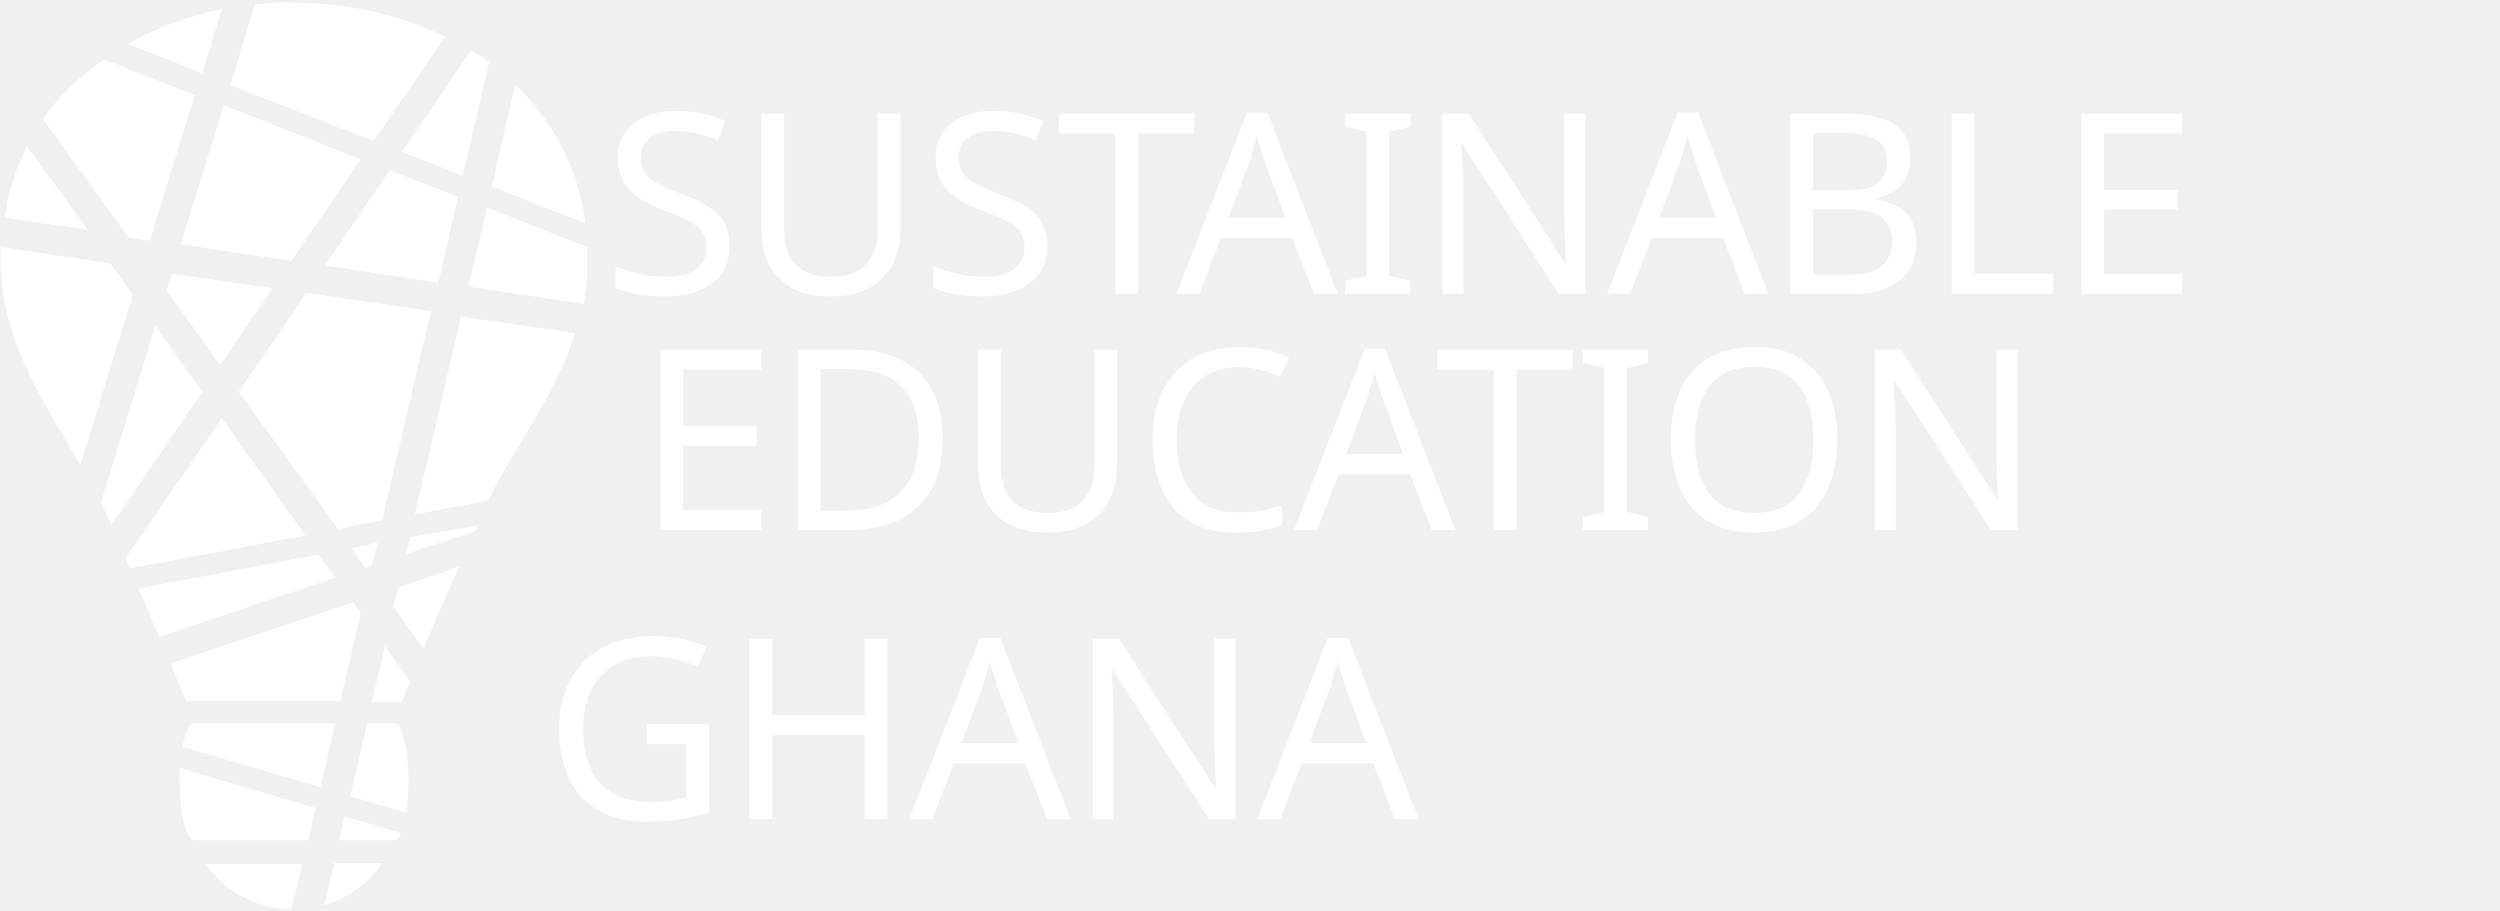
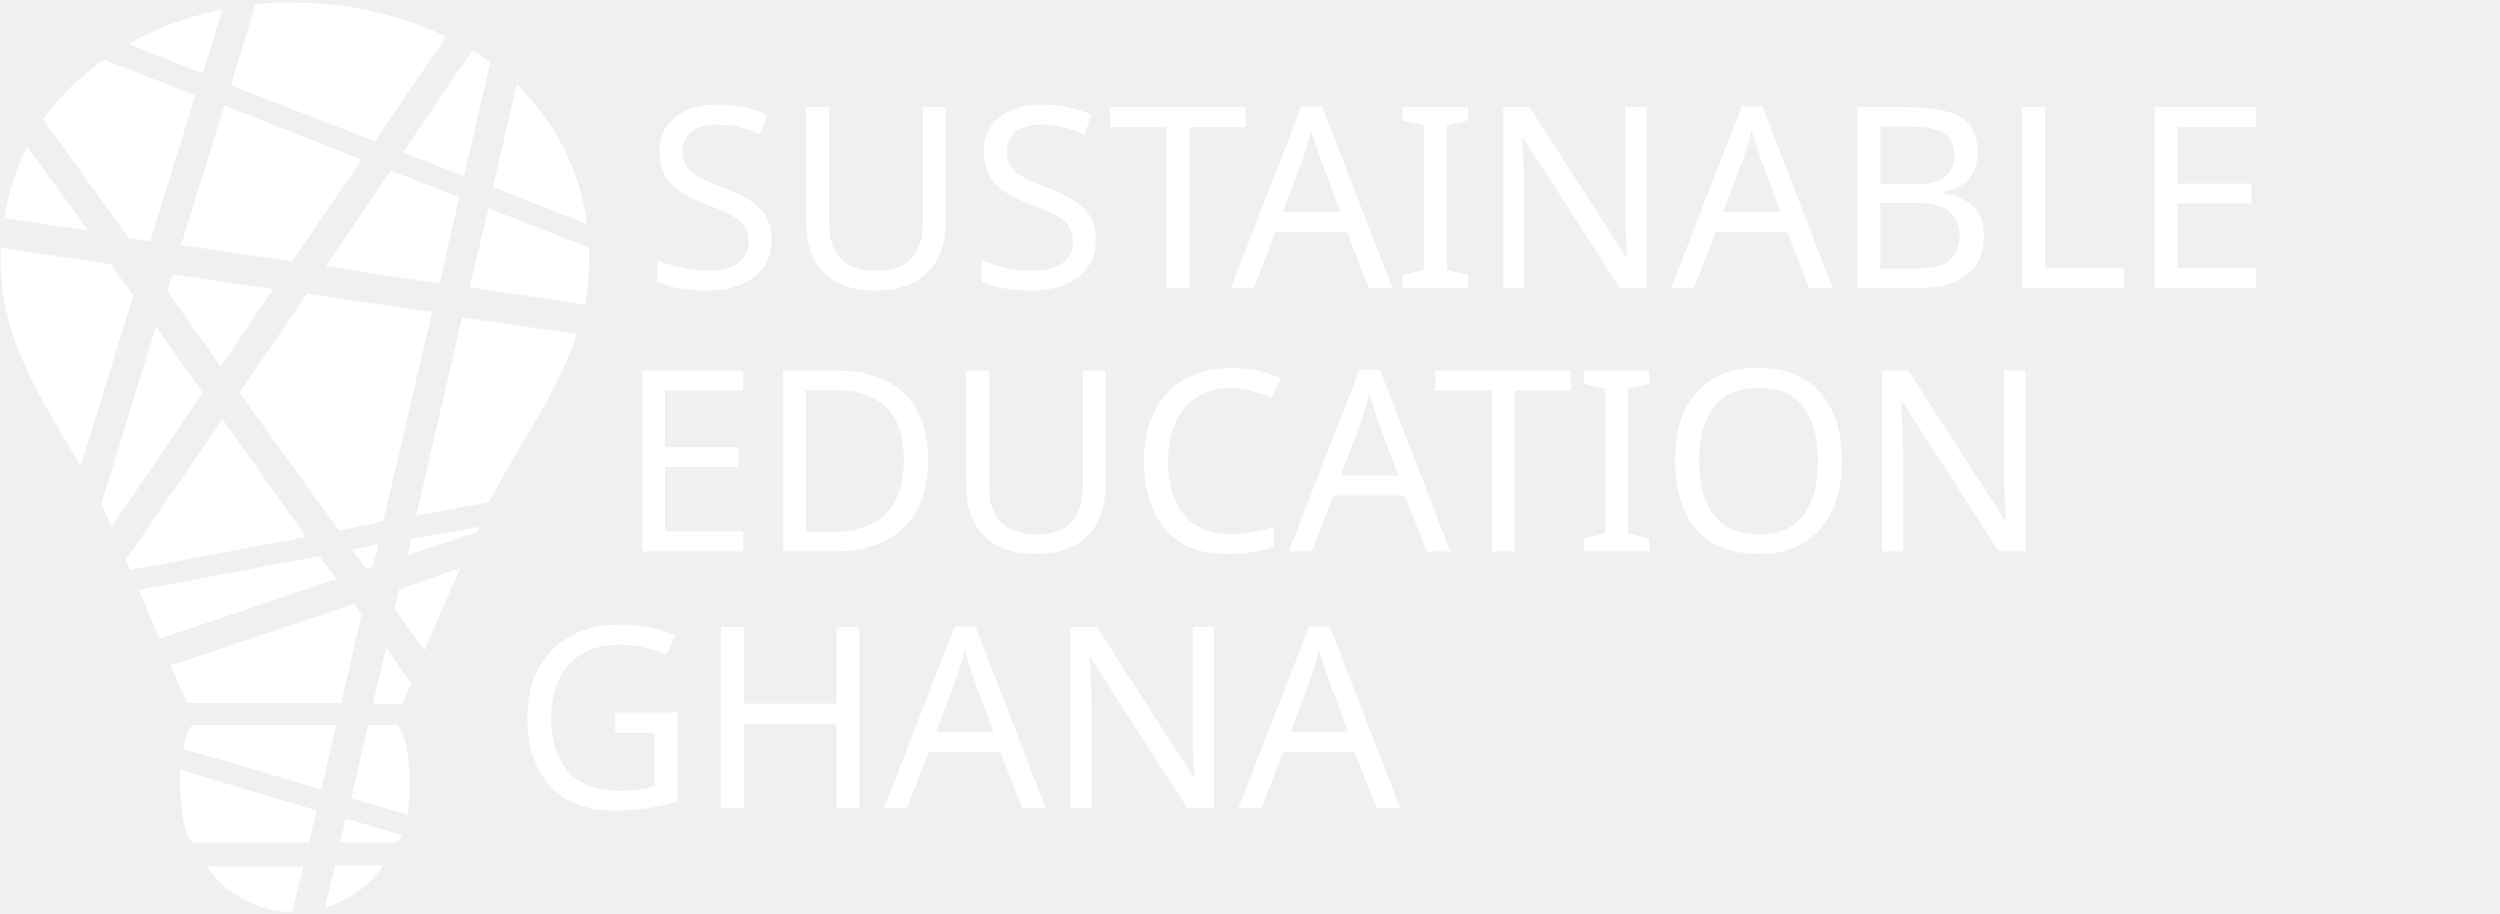
- <svg xmlns="http://www.w3.org/2000/svg" width="376px" height="137px" viewBox="0 0 376 137" version="1.1">
+ <svg xmlns="http://www.w3.org/2000/svg" width="375px" height="137px" viewBox="0 0 375 137" version="1.1">
  <defs />
-   <g id="single-page" stroke="none" stroke-width="1" fill="none" fill-rule="evenodd">
-     <g id="Group-5" transform="translate(-1, 0)" fill="#FFFFFF">
-       <g id="Group" transform="translate(0.84806, 0)">
-         <polygon id="Shape" points="27.329 36.753 43.96 39.231 54.389 23.952 33.812 15.83" />
-         <g transform="translate(14.50335, 48.17831)" id="Shape">
-           <path d="M47.356,32.624 L46.792,35.101 L57.221,31.66 C57.362,31.385 57.503,31.109 57.644,30.834 L47.356,32.624 L47.356,32.624 Z" />
-           <path d="M1.973,29.871 C2.114,30.146 2.255,30.559 2.396,30.834 L16.067,10.737 L9.02,0.826 L0.846,27.393 C1.268,28.219 1.55,29.045 1.973,29.871" />
-           <path d="M36.785,57.401 L39.886,44.049 L38.758,42.397 L11.275,51.62 C12.685,55.061 13.671,57.263 13.671,57.263 L36.785,57.263 L36.785,57.401 Z" />
-         </g>
-         <polygon id="Shape" points="41.141 43.36 26.06 41.158 25.215 43.636 33.248 54.923" />
-         <g transform="translate(18.73154, 46.80179)" id="Shape">
-           <path d="M43.832,30.559 L54.825,28.494 C58.913,20.235 64.973,12.526 67.933,3.304 L50.738,0.826 L43.832,30.559 L43.832,30.559 Z" />
-           <path d="M43.128,55.749 L39.322,50.381 L37.349,58.778 L41.859,58.778 C41.718,58.778 42.282,57.676 43.128,55.749" />
-           <path d="M0.987,38.68 L27.342,33.725 L14.799,16.105 L0.282,37.166 C0.564,37.717 0.705,38.13 0.987,38.68" />
-         </g>
-         <polygon id="Shape" points="66.087 42.535 69.047 29.595 58.758 25.603 49.034 39.919" />
-         <path d="M19.436,35.652 L22.678,36.203 L29.443,14.316 L15.772,8.947 C12.248,11.425 9.007,14.453 6.611,17.895 L19.436,35.652 L19.436,35.652 Z" id="Shape" />
-         <polygon id="Shape" points="52.98 82.454 55.094 85.344 56.081 84.931 56.926 81.628" />
-         <polygon id="Shape" points="46.215 44.049 36.067 58.915 51.007 79.563 57.631 78.187 64.96 46.802" />
-         <g transform="translate(0, 0)" id="Shape">
-           <path d="M48.047,83.417 L20.987,88.51 C22.114,90.988 23.101,93.466 24.087,95.806 L50.584,86.859 L48.047,83.417 L48.047,83.417 Z" />
-           <path d="M69.752,26.429 L73.698,9.36 C72.852,8.672 72.007,8.121 71.02,7.571 L60.591,22.85 L69.752,26.429 L69.752,26.429 Z" />
-           <path d="M47.624,121.547 L27.188,115.49 L27.188,117.555 C27.188,122.373 28.174,126.365 29.302,126.365 L46.497,126.365 L47.624,121.547 L47.624,121.547 Z" />
-           <path d="M4.215,22.024 C2.523,25.328 1.396,28.907 0.832,32.761 L13.376,34.551 L4.215,22.024 L4.215,22.024 Z" />
-           <path d="M45.651,129.944 L31.134,129.944 C33.812,133.936 38.604,136.689 43.96,136.826 L45.651,129.944 L45.651,129.944 Z" />
-           <path d="M70.597,43.085 L87.933,45.701 C88.215,44.049 88.497,42.259 88.497,40.47 L88.497,37.166 L73.416,31.247 L70.597,43.085 L70.597,43.085 Z" />
-           <path d="M48.893,136.138 C52.557,135.037 55.658,132.834 57.631,129.806 L50.443,129.806 L48.893,136.138 L48.893,136.138 Z" />
-           <path d="M51.993,122.786 L51.148,126.365 L59.463,126.365 C59.886,126.365 60.168,125.952 60.45,125.264 L51.993,122.786 L51.993,122.786 Z" />
-           <path d="M12.248,69.927 L20.141,44.324 L16.758,39.644 L0.268,37.166 L0.268,40.332 C0.691,51.895 7.034,60.842 12.248,69.927" />
-           <path d="M61.577,117.555 C61.577,112.6 60.591,108.745 59.463,108.745 L55.376,108.745 L52.839,119.758 L61.295,122.235 C61.436,120.859 61.577,119.207 61.577,117.555" />
-           <path d="M50.584,108.745 L29.302,108.745 C28.597,108.745 28.034,110.122 27.611,112.324 L48.329,118.381 L50.584,108.745 L50.584,108.745 Z" />
-           <path d="M30.57,11.012 L33.53,1.377 C28.456,2.478 23.664,4.13 19.436,6.607 L30.57,11.012 L30.57,11.012 Z" />
-           <path d="M60.027,88.373 L59.322,91.263 L63.832,97.595 C65.383,93.879 67.356,89.336 69.188,85.207 L60.027,88.373 L60.027,88.373 Z" />
-           <path d="M38.463,0.688 L34.799,12.802 L56.362,21.198 L67.074,5.506 C60.168,2.202 52.275,0.413 44.383,0.413 C42.409,0.275 40.436,0.413 38.463,0.688" />
-           <path d="M77.644,12.664 L74.121,28.081 L88.215,33.587 C87.087,25.053 83.141,18.032 77.644,12.664" />
+   <g id="Page-1" stroke="none" stroke-width="1" fill="none" fill-rule="evenodd">
+     <g id="seg-text" transform="translate(-1, 0)" fill="#FFFFFF">
+       <g id="single-page">
+         <g id="Group-5">
+           <g id="Group" transform="translate(0.84806, 0)">
+             <polygon id="Shape" points="27.329 36.753 43.96 39.231 54.389 23.952 33.812 15.83" />
+             <g id="Shape" transform="translate(14.50335, 48.17831)">
+               <path d="M47.356,32.624 L46.792,35.101 L57.221,31.66 C57.362,31.385 57.503,31.109 57.644,30.834 L47.356,32.624 L47.356,32.624 Z" />
+               <path d="M1.973,29.871 C2.114,30.146 2.255,30.559 2.396,30.834 L16.067,10.737 L9.02,0.826 L0.846,27.393 C1.268,28.219 1.55,29.045 1.973,29.871" />
+               <path d="M36.785,57.401 L39.886,44.049 L38.758,42.397 L11.275,51.62 C12.685,55.061 13.671,57.263 13.671,57.263 L36.785,57.263 L36.785,57.401 Z" />
+             </g>
+             <polygon id="Shape" points="41.141 43.36 26.06 41.158 25.215 43.636 33.248 54.923" />
+             <g id="Shape" transform="translate(18.73154, 46.80179)">
+               <path d="M43.832,30.559 L54.825,28.494 C58.913,20.235 64.973,12.526 67.933,3.304 L50.738,0.826 L43.832,30.559 L43.832,30.559 Z" />
+               <path d="M43.128,55.749 L39.322,50.381 L37.349,58.778 L41.859,58.778 C41.718,58.778 42.282,57.676 43.128,55.749" />
+               <path d="M0.987,38.68 L27.342,33.725 L14.799,16.105 L0.282,37.166 C0.564,37.717 0.705,38.13 0.987,38.68" />
+             </g>
+             <polygon id="Shape" points="66.087 42.535 69.047 29.595 58.758 25.603 49.034 39.919" />
+             <path d="M19.436,35.652 L22.678,36.203 L29.443,14.316 L15.772,8.947 C12.248,11.425 9.007,14.453 6.611,17.895 L19.436,35.652 L19.436,35.652 Z" id="Shape" />
+             <polygon id="Shape" points="52.98 82.454 55.094 85.344 56.081 84.931 56.926 81.628" />
+             <polygon id="Shape" points="46.215 44.049 36.067 58.915 51.007 79.563 57.631 78.187 64.96 46.802" />
+             <g id="Shape">
+               <path d="M48.047,83.417 L20.987,88.51 C22.114,90.988 23.101,93.466 24.087,95.806 L50.584,86.859 L48.047,83.417 L48.047,83.417 Z" />
+               <path d="M69.752,26.429 L73.698,9.36 C72.852,8.672 72.007,8.121 71.02,7.571 L60.591,22.85 L69.752,26.429 L69.752,26.429 Z" />
+               <path d="M47.624,121.547 L27.188,115.49 L27.188,117.555 C27.188,122.373 28.174,126.365 29.302,126.365 L46.497,126.365 L47.624,121.547 L47.624,121.547 Z" />
+               <path d="M4.215,22.024 C2.523,25.328 1.396,28.907 0.832,32.761 L13.376,34.551 L4.215,22.024 L4.215,22.024 Z" />
+               <path d="M45.651,129.944 L31.134,129.944 C33.812,133.936 38.604,136.689 43.96,136.826 L45.651,129.944 L45.651,129.944 Z" />
+               <path d="M70.597,43.085 L87.933,45.701 C88.215,44.049 88.497,42.259 88.497,40.47 L88.497,37.166 L73.416,31.247 L70.597,43.085 L70.597,43.085 Z" />
+               <path d="M48.893,136.138 C52.557,135.037 55.658,132.834 57.631,129.806 L50.443,129.806 L48.893,136.138 L48.893,136.138 Z" />
+               <path d="M51.993,122.786 L51.148,126.365 L59.463,126.365 C59.886,126.365 60.168,125.952 60.45,125.264 L51.993,122.786 L51.993,122.786 Z" />
+               <path d="M12.248,69.927 L20.141,44.324 L16.758,39.644 L0.268,37.166 L0.268,40.332 C0.691,51.895 7.034,60.842 12.248,69.927" />
+               <path d="M61.577,117.555 C61.577,112.6 60.591,108.745 59.463,108.745 L55.376,108.745 L52.839,119.758 L61.295,122.235 C61.436,120.859 61.577,119.207 61.577,117.555" />
+               <path d="M50.584,108.745 L29.302,108.745 C28.597,108.745 28.034,110.122 27.611,112.324 L48.329,118.381 L50.584,108.745 L50.584,108.745 Z" />
+               <path d="M30.57,11.012 L33.53,1.377 C28.456,2.478 23.664,4.13 19.436,6.607 L30.57,11.012 L30.57,11.012 Z" />
+               <path d="M60.027,88.373 L59.322,91.263 L63.832,97.595 C65.383,93.879 67.356,89.336 69.188,85.207 L60.027,88.373 L60.027,88.373 Z" />
+               <path d="M38.463,0.688 L34.799,12.802 L56.362,21.198 L67.074,5.506 C60.168,2.202 52.275,0.413 44.383,0.413 C42.409,0.275 40.436,0.413 38.463,0.688" />
+               <path d="M77.644,12.664 L74.121,28.081 L88.215,33.587 C87.087,25.053 83.141,18.032 77.644,12.664" />
+             </g>
+           </g>
+           <text id="SUSTAINABLE" font-family="GothamMedium, Gotham Medium" font-size="38" font-weight="normal">
+             <tspan x="97.646" y="43.199">SUSTAINABLE</tspan>
+           </text>
+           <text id="EDUCATION" font-family="GothamMedium, Gotham Medium" font-size="38" font-weight="normal">
+             <tspan x="93.646" y="82.724">EDUCATION</tspan>
+           </text>
+           <text id="GHANA" font-family="GothamMedium, Gotham Medium" font-size="38" font-weight="normal">
+             <tspan x="77.79" y="121.199">GHANA</tspan>
+           </text>
        </g>
      </g>
-       <text id="SUSTAINABLE" font-family="GothamMedium, Gotham Medium" font-size="38" font-weight="normal" line-spacing="20" letter-spacing="-0.422">
-         <tspan x="91.646" y="44.199"> SUSTAINABLE</tspan>
-       </text>
-       <text id="EDUCATION" font-family="GothamMedium, Gotham Medium" font-size="38" font-weight="normal" letter-spacing="-0.422">
-         <tspan x="96.646" y="79.724">EDUCATION</tspan>
-       </text>
-       <text id="GHANA" font-family="GothamMedium, Gotham Medium" font-size="38" font-weight="normal" letter-spacing="-0.422">
-         <tspan x="82.79" y="123.199">GHANA</tspan>
-       </text>
    </g>
  </g>
</svg>
